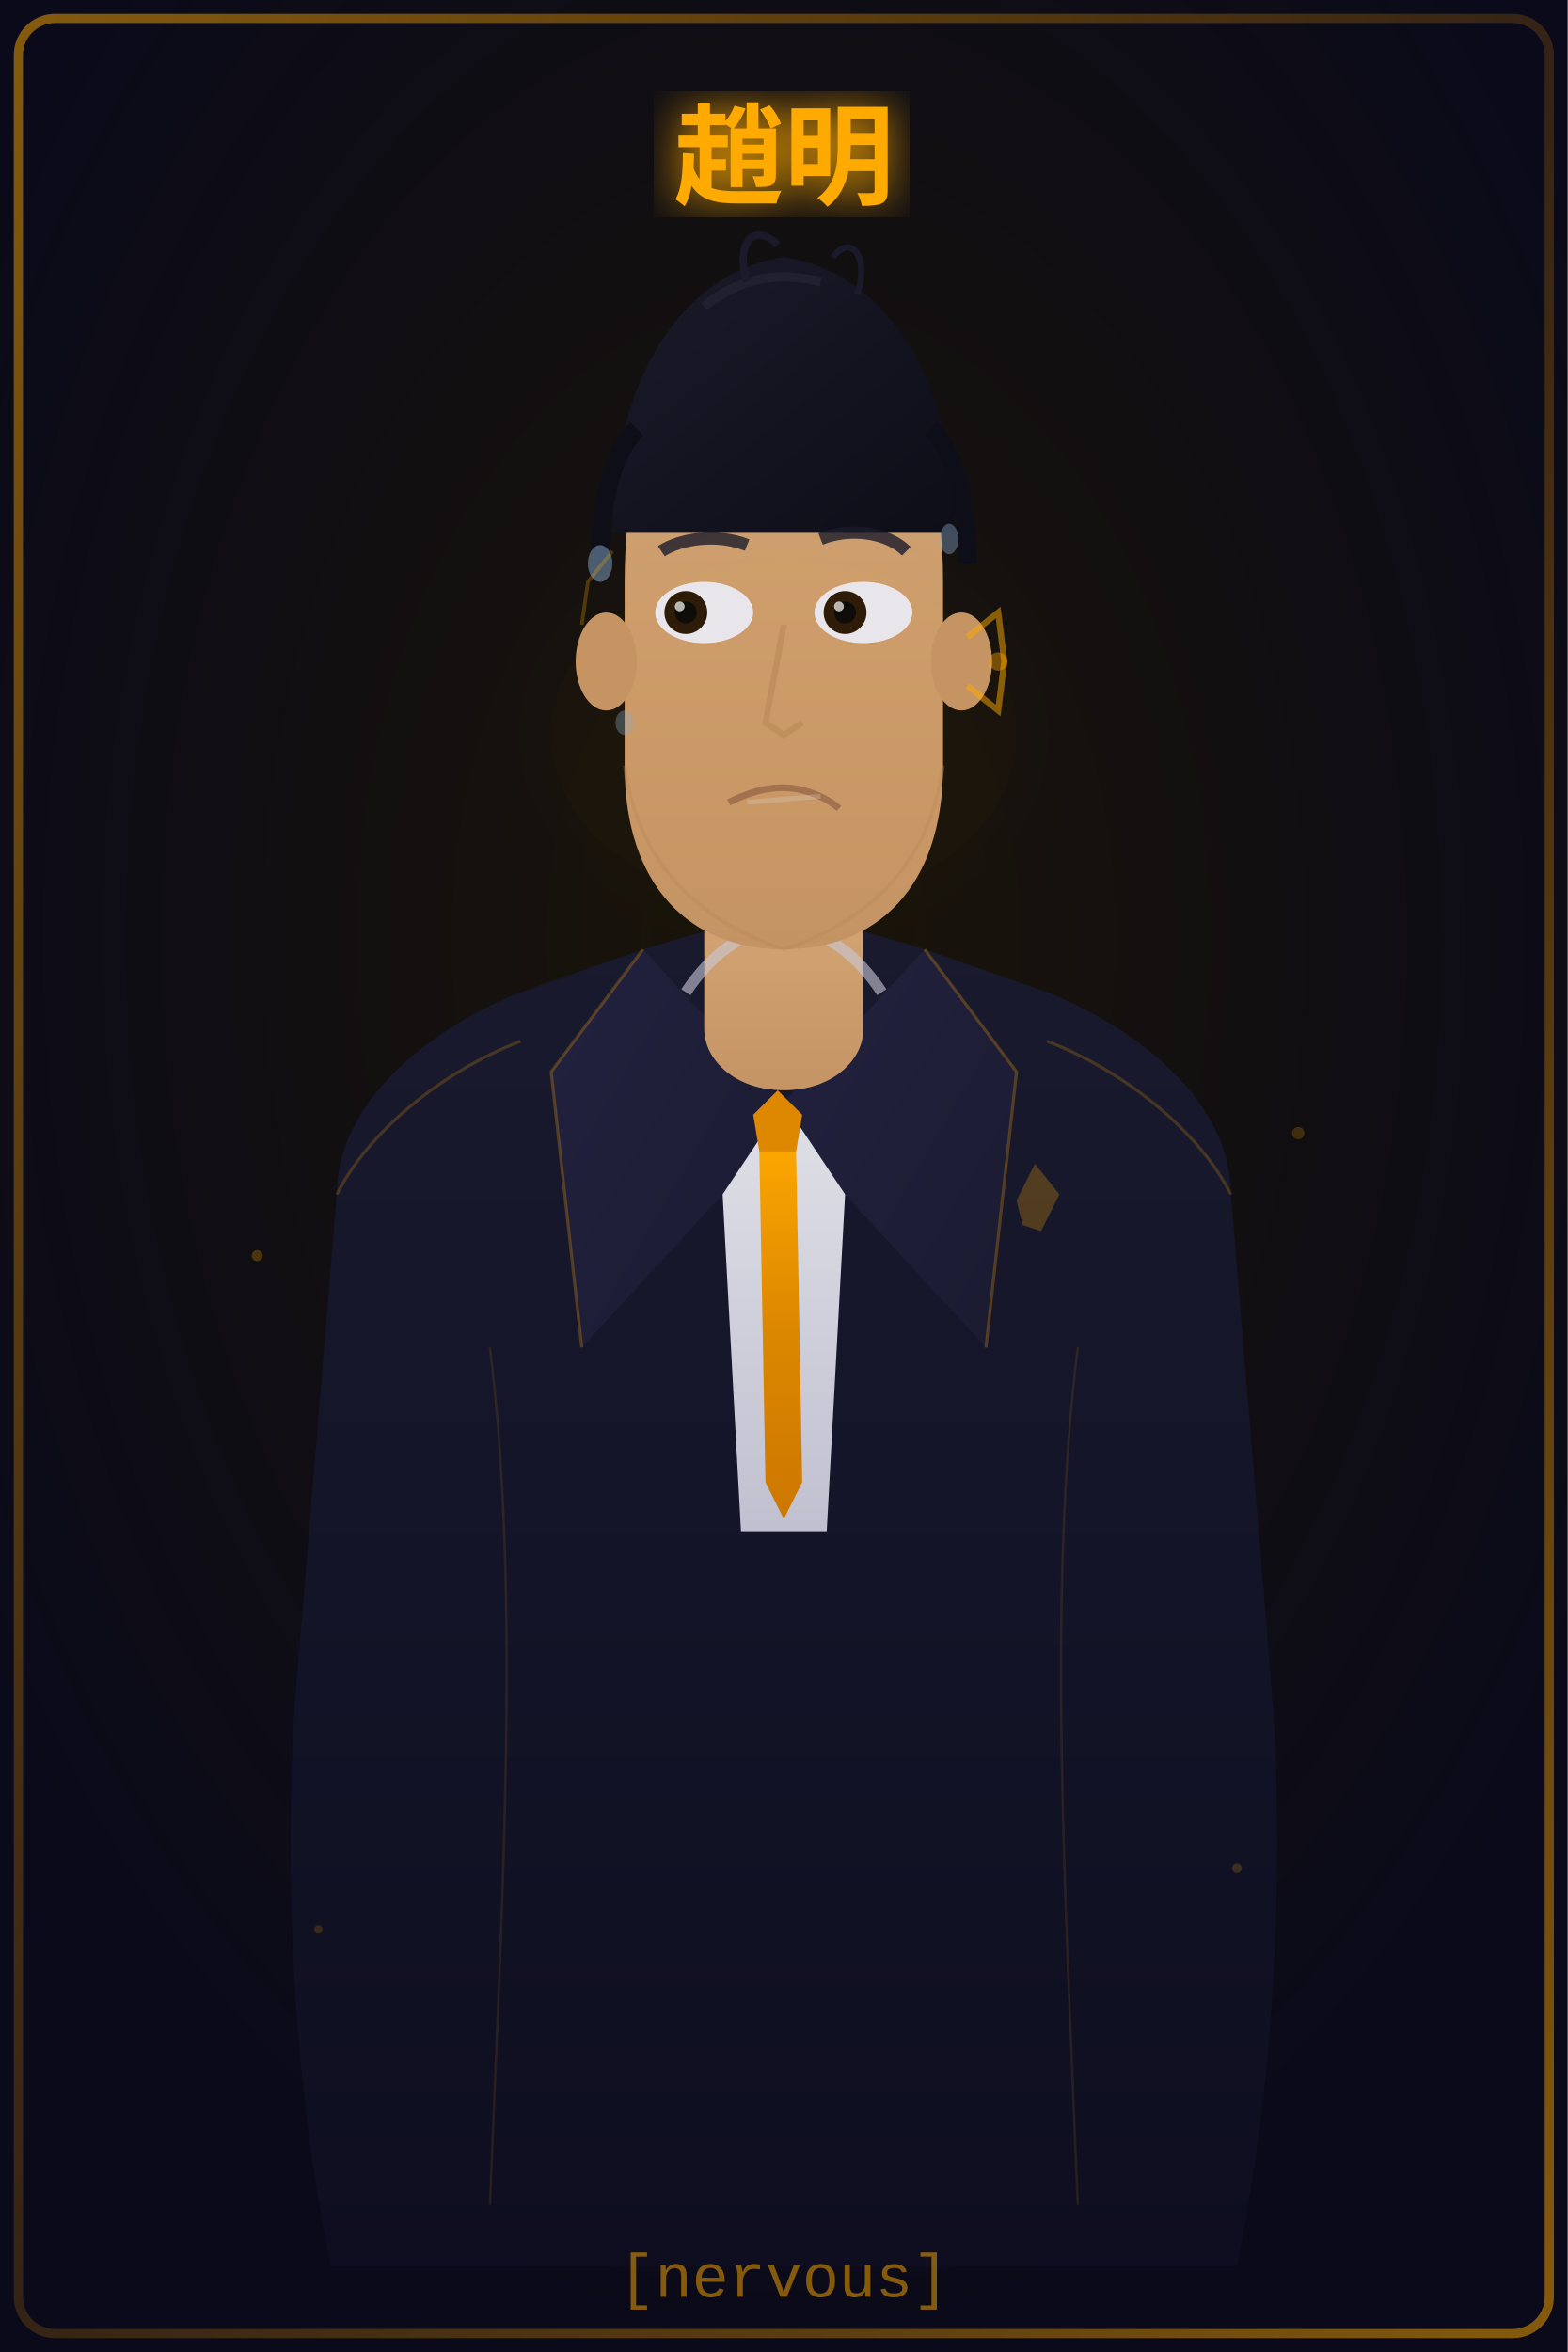
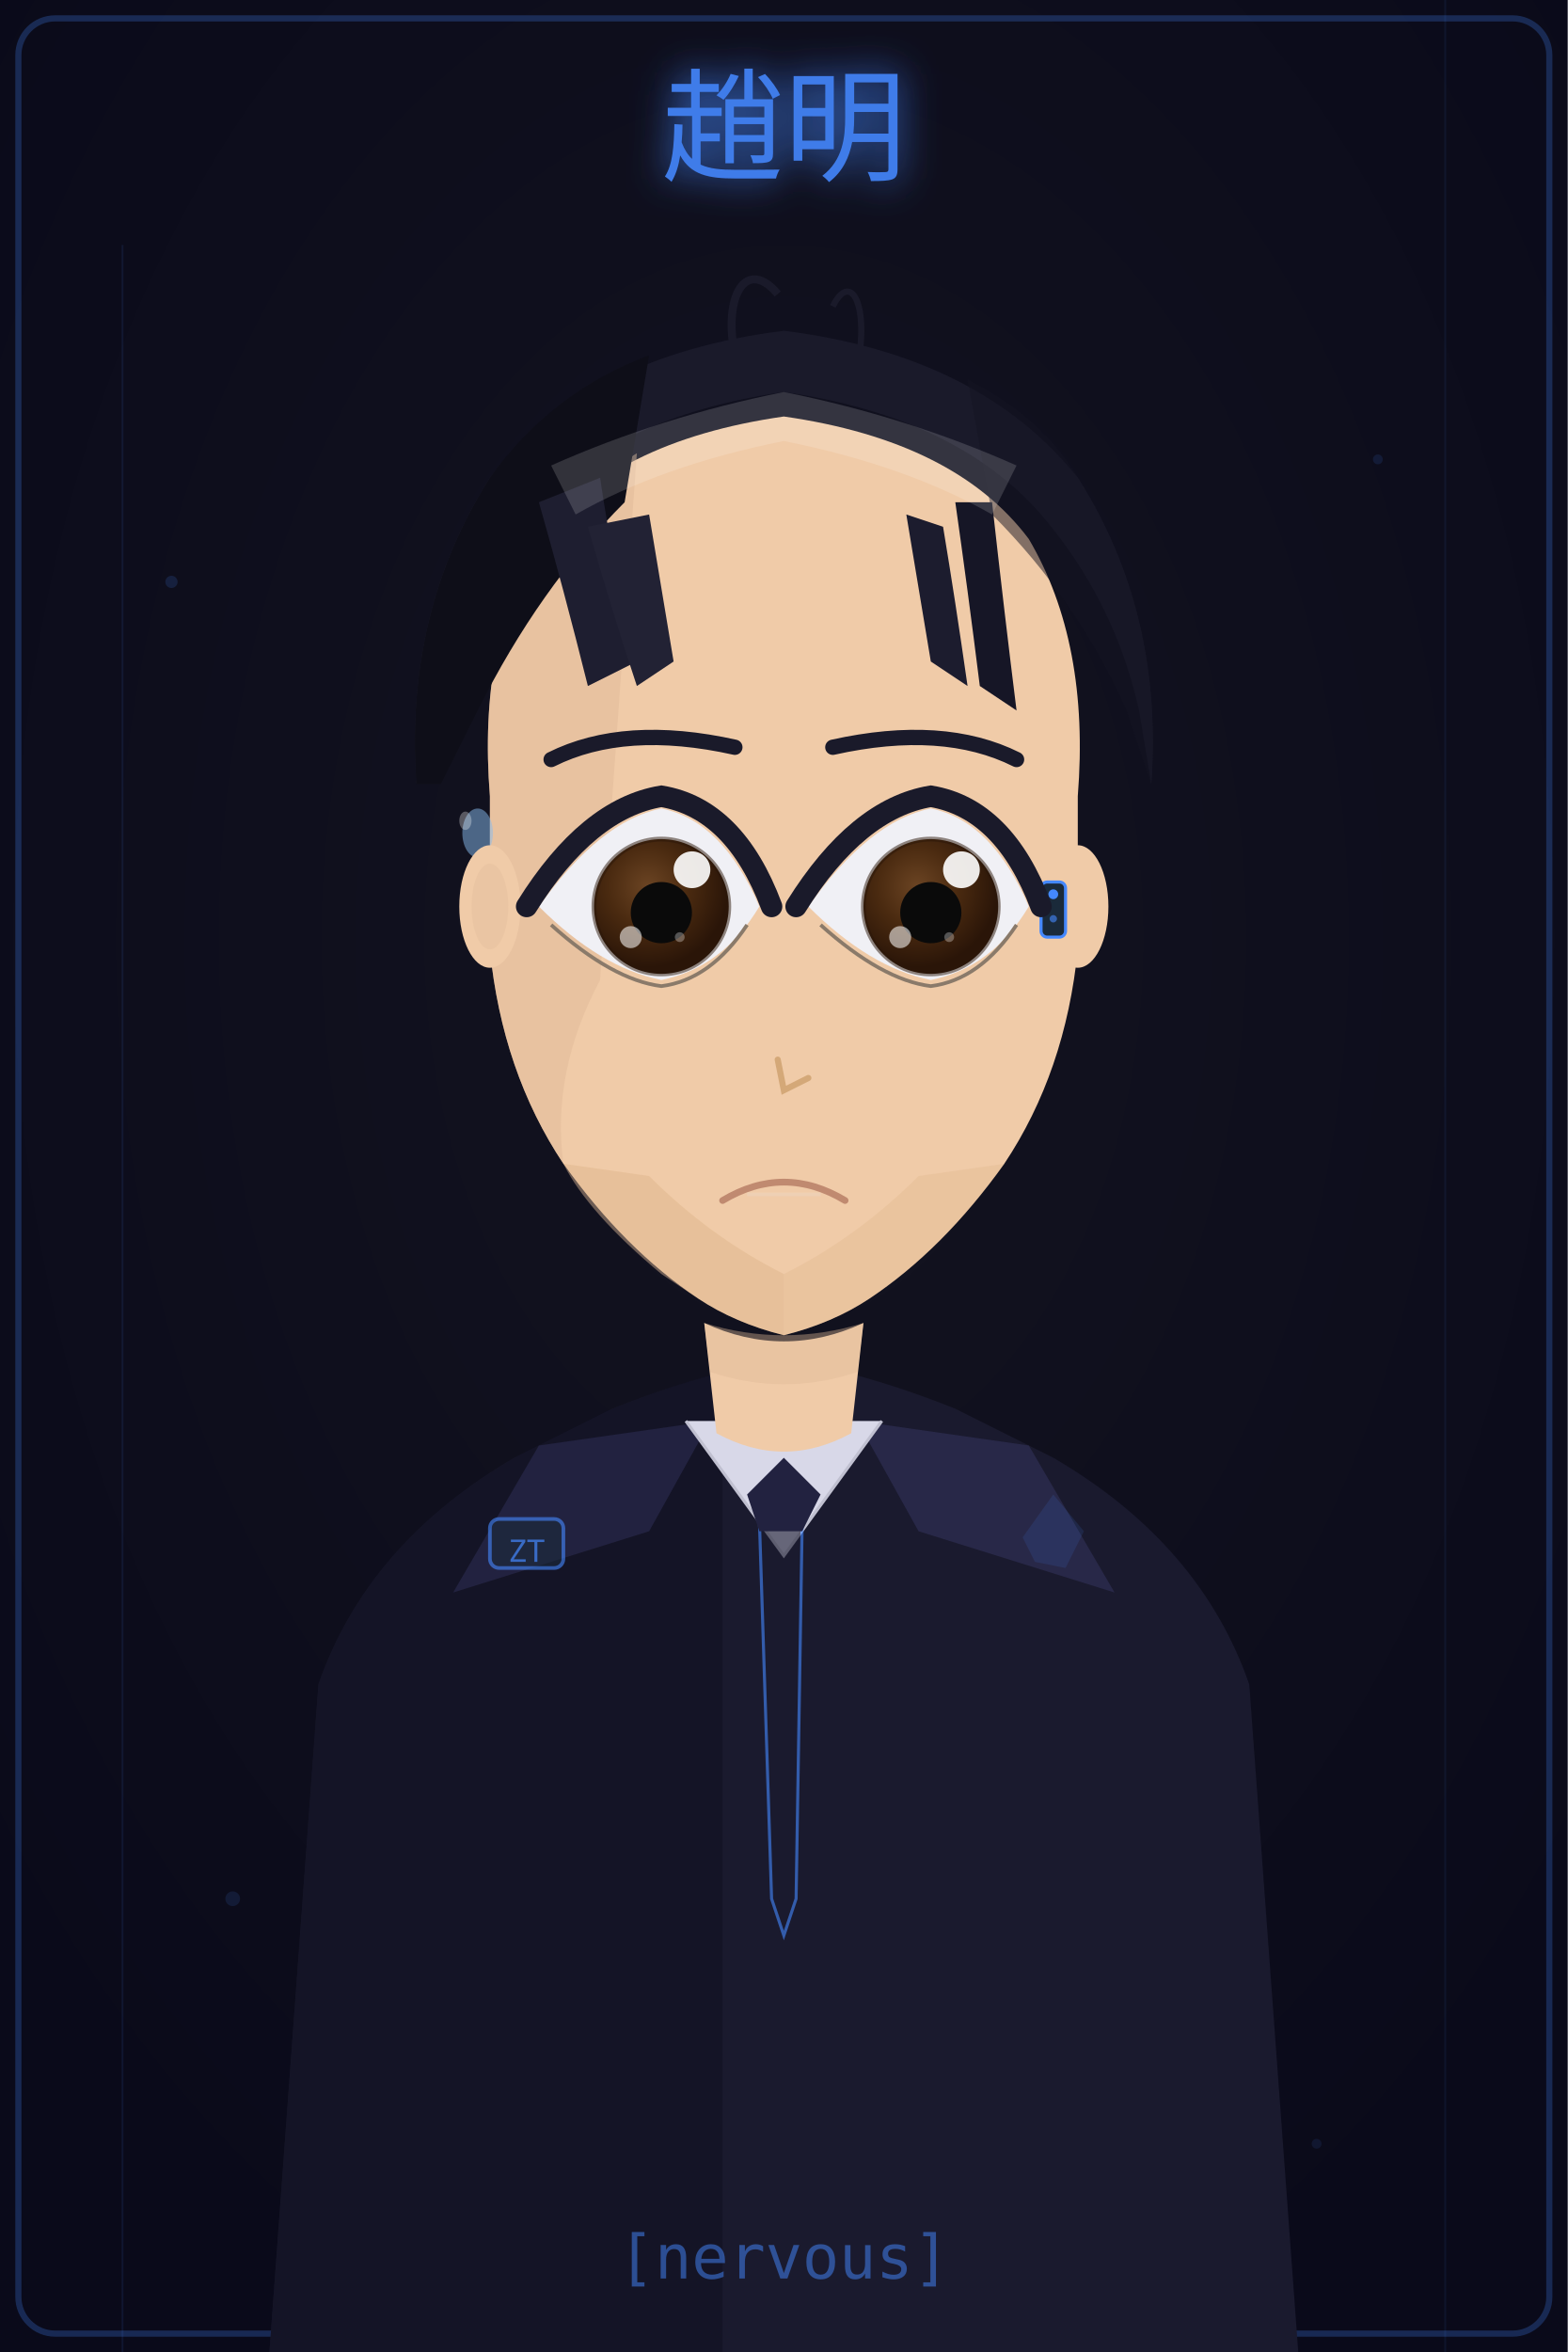
<svg xmlns="http://www.w3.org/2000/svg" width="256" height="384" viewBox="0 0 256 384">
  <defs>
-     <radialGradient id="zn-bg" cx="50%" cy="40%" r="60%">
-       <stop offset="0%" stop-color="#1a1408" />
+     <radialGradient id="bgGrad" cx="50%" cy="40%" r="65%">
+       <stop offset="0%" stop-color="#141420" />
      <stop offset="100%" stop-color="#0a0a1a" />
    </radialGradient>
-     <linearGradient id="zn-suit" x1="0" y1="0" x2="0" y2="1">
-       <stop offset="0%" stop-color="#1a1a2e" />
-       <stop offset="50%" stop-color="#141428" />
-       <stop offset="100%" stop-color="#0e0e20" />
-     </linearGradient>
-     <linearGradient id="zn-lapel" x1="0" y1="0" x2="1" y2="1">
-       <stop offset="0%" stop-color="#222240" />
-       <stop offset="100%" stop-color="#1a1a30" />
-     </linearGradient>
-     <linearGradient id="zn-shirt" x1="0" y1="0" x2="0" y2="1">
-       <stop offset="0%" stop-color="#e0e0e8" />
-       <stop offset="100%" stop-color="#c0c0d0" />
-     </linearGradient>
-     <linearGradient id="zn-skin" x1="0" y1="0" x2="0" y2="1">
-       <stop offset="0%" stop-color="#d4a574" />
-       <stop offset="100%" stop-color="#c49464" />
-     </linearGradient>
-     <linearGradient id="zn-hair" x1="0" y1="0" x2="1" y2="1">
-       <stop offset="0%" stop-color="#1a1a2a" />
-       <stop offset="100%" stop-color="#0e0e18" />
-     </linearGradient>
-     <linearGradient id="zn-tie" x1="0" y1="0" x2="0" y2="1">
-       <stop offset="0%" stop-color="#ffaa00" />
-       <stop offset="50%" stop-color="#dd8800" />
-       <stop offset="100%" stop-color="#cc7700" />
-     </linearGradient>
-     <filter id="zn-glow">
-       <feGaussianBlur stdDeviation="4" result="blur" />
+     <radialGradient id="irisGrad" cx="40%" cy="35%" r="60%">
+       <stop offset="0%" stop-color="#6b4423" />
+       <stop offset="50%" stop-color="#4a2a10" />
+       <stop offset="100%" stop-color="#2a1508" />
+     </radialGradient>
+     <filter id="glow" x="-50%" y="-50%" width="200%" height="200%">
+       <feGaussianBlur stdDeviation="3" result="b" />
      <feMerge>
-         <feMergeNode in="blur" />
+         <feMergeNode in="b" />
        <feMergeNode in="SourceGraphic" />
      </feMerge>
    </filter>
-     <filter id="zn-glow-soft">
-       <feGaussianBlur stdDeviation="6" result="blur" />
+     <filter id="glowSoft" x="-80%" y="-80%" width="260%" height="260%">
+       <feGaussianBlur stdDeviation="5" result="b" />
      <feMerge>
-         <feMergeNode in="blur" />
+         <feMergeNode in="b" />
        <feMergeNode in="SourceGraphic" />
      </feMerge>
    </filter>
-     <linearGradient id="zn-border" x1="0" y1="0" x2="1" y2="1">
-       <stop offset="0%" stop-color="#ffaa00" stop-opacity="0.5" />
-       <stop offset="50%" stop-color="#dd8800" stop-opacity="0.2" />
-       <stop offset="100%" stop-color="#ffaa00" stop-opacity="0.5" />
-     </linearGradient>
  </defs>
-   <rect width="256" height="384" fill="url(#zn-bg)" />
-   <rect x="3" y="3" width="250" height="378" rx="6" fill="none" stroke="url(#zn-border)" stroke-width="1.5" />
-   <text x="128" y="32" font-family="'Courier New', monospace" font-size="18" font-weight="bold" fill="#ffaa00" text-anchor="middle" filter="url(#zn-glow)">趙明</text>
-   <path d="M55,195 C55,180 70,168 85,162 L105,155 C115,152 122,150 128,149 C134,150 141,152 151,155 L171,162 C186,168 201,180 201,195 L208,280 C210,320 206,350 202,370 L54,370 C50,350 46,320 48,280 Z" fill="url(#zn-suit)" />
-   <path d="M105,155 L90,175 L95,220 L118,195 L128,180 Z" fill="url(#zn-lapel)" />
-   <path d="M105,155 L90,175 L95,220" fill="none" stroke="#ffaa00" stroke-width="0.5" opacity="0.25" />
-   <path d="M151,155 L166,175 L161,220 L138,195 L128,180 Z" fill="url(#zn-lapel)" />
-   <path d="M151,155 L166,175 L161,220" fill="none" stroke="#ffaa00" stroke-width="0.5" opacity="0.25" />
-   <path d="M118,195 L128,180 L138,195 L135,250 L121,250 Z" fill="url(#zn-shirt)" />
-   <path d="M124,188 L127,184 L130,188 L131,242 L128,248 L125,242 Z" fill="url(#zn-tie)" />
-   <path d="M123,182 L127,178 L131,182 L130,188 L124,188 Z" fill="#dd8800" />
-   <path d="M122,175 L128,168 L134,175" fill="url(#zn-skin)" opacity="0.5" />
-   <path d="M115,148 L115,168 C115,173 120,178 128,178 C136,178 141,173 141,168 L141,148" fill="url(#zn-skin)" />
-   <path d="M112,162 C116,156 121,152 128,151 C135,152 140,156 144,162" fill="none" stroke="#c8c8d8" stroke-width="1.8" opacity="0.6" />
-   <path d="M102,95 C102,68 113,50 128,48 C143,50 154,68 154,95 L154,125 C154,145 143,155 128,155 C113,155 102,145 102,125 Z" fill="url(#zn-skin)" />
-   <path d="M100,87 C100,60 113,44 128,42 C143,44 156,60 156,87" fill="url(#zn-hair)" />
-   <path d="M98,92 C98,82 100,74 104,70" fill="none" stroke="#0e0e18" stroke-width="3" />
-   <path d="M158,92 C158,82 156,74 152,70" fill="none" stroke="#0e0e18" stroke-width="3" />
-   <path d="M115,50 C120,46 126,44 134,46" fill="none" stroke="#2a2a3a" stroke-width="1.5" opacity="0.5" />
-   <path d="M122,46 C120,40 123,36 127,40" fill="none" stroke="#1a1a2a" stroke-width="1.2" />
-   <path d="M140,48 C142,42 139,38 136,42" fill="none" stroke="#1a1a2a" stroke-width="1" />
-   <ellipse cx="99" cy="108" rx="5" ry="8" fill="#c49464" />
-   <ellipse cx="157" cy="108" rx="5" ry="8" fill="#c49464" />
-   <path d="M158,104 L163,100 L164,108 L163,116 L158,112" fill="none" stroke="#ffaa00" stroke-width="1" opacity="0.5" />
-   <circle cx="163" cy="108" r="1.5" fill="#ffaa00" opacity="0.4" />
-   <ellipse cx="98" cy="92" rx="2" ry="3" fill="#88aacc" opacity="0.5" />
-   <ellipse cx="155" cy="88" rx="1.5" ry="2.5" fill="#88aacc" opacity="0.4" />
-   <ellipse cx="102" cy="118" rx="1.5" ry="2" fill="#88aacc" opacity="0.35" />
-   <path d="M108,90 C111,88 117,87 122,89" fill="none" stroke="#1a1a2a" stroke-width="2" opacity="0.8" />
-   <path d="M134,88 C139,86 145,87 148,90" fill="none" stroke="#1a1a2a" stroke-width="2" opacity="0.8" />
-   <ellipse cx="115" cy="100" rx="8" ry="5" fill="#e8e8f0" />
-   <ellipse cx="112" cy="100" rx="3.5" ry="3.5" fill="#2a1a08" />
-   <ellipse cx="112" cy="100" rx="1.8" ry="1.8" fill="#0a0a0a" />
-   <circle cx="111" cy="99" r="0.8" fill="#ffffff" opacity="0.7" />
-   <ellipse cx="141" cy="100" rx="8" ry="5" fill="#e8e8f0" />
-   <ellipse cx="138" cy="100" rx="3.5" ry="3.5" fill="#2a1a08" />
-   <ellipse cx="138" cy="100" rx="1.8" ry="1.8" fill="#0a0a0a" />
-   <circle cx="137" cy="99" r="0.8" fill="#ffffff" opacity="0.7" />
-   <path d="M128,102 L125,118 L128,120 L131,118" fill="none" stroke="#b48454" stroke-width="1" opacity="0.5" />
-   <path d="M119,131 C123,129 127,128 131,129 C135,130 137,132 137,132" fill="none" stroke="#a07050" stroke-width="1.1" />
-   <path d="M122,131 L134,130" fill="none" stroke="#d8d0c8" stroke-width="0.8" opacity="0.3" />
-   <path d="M102,125 C104,140 113,150 128,155" fill="none" stroke="#b48454" stroke-width="0.6" opacity="0.3" />
-   <path d="M154,125 C152,140 143,150 128,155" fill="none" stroke="#b48454" stroke-width="0.6" opacity="0.3" />
-   <path d="M55,195 C60,185 72,175 85,170" fill="none" stroke="#ffaa00" stroke-width="0.5" opacity="0.2" />
-   <path d="M201,195 C196,185 184,175 171,170" fill="none" stroke="#ffaa00" stroke-width="0.5" opacity="0.2" />
-   <path d="M166,196 L169,190 L173,195 L170,201 L167,200 Z" fill="#ffaa00" opacity="0.25" />
-   <path d="M80,220 C85,260 82,310 80,360" fill="none" stroke="#ffaa00" stroke-width="0.4" opacity="0.1" />
-   <path d="M176,220 C171,260 174,310 176,360" fill="none" stroke="#ffaa00" stroke-width="0.4" opacity="0.1" />
-   <path d="M100,90 L96,95 L95,102" fill="none" stroke="#ffaa00" stroke-width="0.6" opacity="0.25" />
-   <ellipse cx="128" cy="120" rx="38" ry="28" fill="#ffaa00" opacity="0.02" filter="url(#zn-glow-soft)" />
-   <circle cx="42" cy="205" r="0.9" fill="#ffaa00" opacity="0.25" />
-   <circle cx="212" cy="185" r="1" fill="#ffaa00" opacity="0.2" />
-   <circle cx="52" cy="315" r="0.7" fill="#dd8800" opacity="0.2" />
-   <circle cx="202" cy="305" r="0.8" fill="#ffaa00" opacity="0.18" />
-   <text x="128" y="375" font-family="'Courier New', monospace" font-size="10" fill="#ffaa00" text-anchor="middle" opacity="0.5">[nervous]</text>
+   <rect width="256" height="384" fill="url(#bgGrad)" />
+   <line x1="20" y1="40" x2="20" y2="384" stroke="#4488ff" stroke-width="0.3" opacity="0.1" />
+   <line x1="236" y1="0" x2="236" y2="384" stroke="#4488ff" stroke-width="0.3" opacity="0.08" />
+   <rect x="3" y="3" width="250" height="378" rx="6" fill="none" stroke="#4488ff" stroke-width="1" opacity="0.25" />
+   <text x="128" y="28" font-family="monospace" font-size="20" fill="#4488ff" text-anchor="middle" filter="url(#glow)" opacity="0.9">趙明</text>
+   <path d="M52,275 Q60,252 84,238 L100,230 Q115,224 128,222 Q141,224 156,230 L172,238 Q196,252 204,275 L212,384 L44,384 Z" fill="#1a1a2e" />
+   <path d="M52,275 Q60,252 84,238 L100,230 Q110,226 118,224 L118,384 L44,384 Z" fill="#0e0e1e" opacity="0.5" />
+   <path d="M88,236 L74,260 L106,250 L116,232 Z" fill="#222240" />
+   <path d="M168,236 L182,260 L150,250 L140,232 Z" fill="#282848" />
+   <path d="M112,232 L128,254 L144,232" fill="#d8d8e8" stroke="#c0c0d0" stroke-width="0.5" />
+   <path d="M124,248 L127,244 L131,248 L130,310 L128,316 L126,310 Z" fill="#1a1a2e" stroke="#4488ff" stroke-width="0.5" opacity="0.6" />
+   <path d="M122,244 L128,238 L134,244 L131,250 L124,250 Z" fill="#222240" />
+   <path d="M118,230 L128,224 L138,230" fill="#f0cba8" opacity="0.3" />
+   <line x1="68" y1="278" x2="68" y2="384" stroke="#4488ff" stroke-width="0.8" opacity="0.15" filter="url(#glow)" />
+   <line x1="188" y1="278" x2="188" y2="384" stroke="#4488ff" stroke-width="0.8" opacity="0.15" filter="url(#glow)" />
+   <rect x="80" y="248" width="12" height="8" rx="1.5" fill="#1a2a3a" stroke="#4488ff" stroke-width="0.6" opacity="0.6" />
+   <text x="86" y="255" font-family="monospace" font-size="5" fill="#4488ff" text-anchor="middle" opacity="0.7">ZT</text>
+   <path d="M167,251 L172,244 L177,250 L174,256 L169,255 Z" fill="#4488ff" opacity="0.12" />
+   <path d="M115,216 Q128,222 141,216 L139,234 Q128,240 117,234 Z" fill="#f0cba8" />
+   <path d="M115,216 Q128,220 141,216 L140,224 Q128,228 116,224 Z" fill="#deb896" opacity="0.4" />
+   <path d="M80,130 Q78,105 88,88 Q100,72 128,68 Q156,72 168,88 Q178,105 176,130 L176,155 Q174,175 164,190 Q154,204 142,212 Q136,216 128,218 Q120,216 114,212 Q102,204 92,190 Q82,175 80,155 Z" fill="#f0cba8" />
+   <path d="M80,130 Q78,105 88,88 Q94,80 104,74 L100,130 L98,160 Q90,175 92,190 Q96,198 108,208 L114,212 Q102,204 92,190 Q82,175 80,155 Z" fill="#deb896" opacity="0.45" />
+   <path d="M92,190 Q102,204 114,212 Q120,216 128,218 L128,208 Q116,202 106,192 Z" fill="#d4a878" opacity="0.3" />
+   <path d="M164,190 Q154,204 142,212 Q136,216 128,218 L128,208 Q140,202 150,192 Z" fill="#d4a878" opacity="0.2" />
+   <ellipse cx="78" cy="136" rx="2.5" ry="4" fill="#88bbee" opacity="0.5" />
+   <ellipse cx="76" cy="134" rx="1" ry="1.5" fill="#ffffff" opacity="0.3" />
+   <ellipse cx="80" cy="148" rx="5" ry="10" fill="#f0cba8" />
+   <ellipse cx="80" cy="148" rx="3" ry="7" fill="#deb896" opacity="0.3" />
+   <ellipse cx="176" cy="148" rx="5" ry="10" fill="#f0cba8" />
+   <rect x="170" y="144" width="4" height="9" rx="1" fill="#1a2a3a" stroke="#4488ff" stroke-width="0.5" />
+   <circle cx="172" cy="146" r="0.8" fill="#4488ff" />
+   <circle cx="172" cy="150" r="0.6" fill="#4488ff" opacity="0.6" />
+   <path d="M68,128 Q66,100 80,78 Q96,58 128,54 Q160,58 176,78 Q190,100 188,128 L186,116 Q182,98 170,84 Q156,68 128,64 Q100,68 86,84 Q74,98 70,116 Z" fill="#1a1a2a" />
+   <path d="M68,128 Q66,100 80,78 Q90,64 106,58 L102,82 Q88,96 78,116 L72,128 Z" fill="#0e0e18" />
+   <path d="M188,128 Q190,100 176,78 Q170,68 158,62 L162,84 Q176,98 184,116 Z" fill="#141422" opacity="0.5" />
+   <path d="M88,82 Q92,96 96,112 L104,108 Q100,92 98,78 Z" fill="#1e1e30" />
+   <path d="M96,86 Q100,100 104,112 L110,108 Q108,96 106,84 Z" fill="#222234" />
+   <path d="M148,84 Q150,96 152,108 L158,112 Q156,98 154,86 Z" fill="#1c1c2e" />
+   <path d="M156,82 Q158,96 160,112 L166,116 Q164,100 162,82 Z" fill="#161626" />
+   <path d="M120,58 C118,48 122,42 127,48" fill="none" stroke="#1a1a2a" stroke-width="1.3" />
+   <path d="M140,60 C142,50 139,44 136,50" fill="none" stroke="#1a1a2a" stroke-width="1" />
+   <path d="M90,76 Q108,68 128,64 Q148,68 166,76 L162,84 Q148,76 128,72 Q108,76 94,84 Z" fill="#ffffff" opacity="0.15" />
+   <path d="M88,148 Q98,134 108,132 Q118,134 124,148 Q118,158 108,160 Q98,158 88,148 Z" fill="#f0f0f5" />
+   <path d="M86,148 Q96,132 108,130 Q120,132 126,148" fill="none" stroke="#1a1a2a" stroke-width="3.5" stroke-linecap="round" />
+   <path d="M90,151 Q100,160 108,161 Q116,160 122,151" fill="none" stroke="#8a7a6a" stroke-width="0.6" />
+   <circle cx="108" cy="148" r="11" fill="url(#irisGrad)" />
+   <circle cx="108" cy="148" r="11" fill="none" stroke="#2a1508" stroke-width="0.8" opacity="0.5" />
+   <circle cx="108" cy="149" r="5" fill="#0a0a0a" />
+   <circle cx="113" cy="142" r="3" fill="#ffffff" opacity="0.9" />
+   <circle cx="103" cy="153" r="1.8" fill="#ffffff" opacity="0.55" />
+   <circle cx="111" cy="153" r="0.8" fill="#ffffff" opacity="0.3" />
+   <path d="M132,148 Q142,134 152,132 Q162,134 168,148 Q162,158 152,160 Q142,158 132,148 Z" fill="#f0f0f5" />
+   <path d="M130,148 Q140,132 152,130 Q164,132 170,148" fill="none" stroke="#1a1a2a" stroke-width="3.5" stroke-linecap="round" />
+   <path d="M134,151 Q144,160 152,161 Q160,160 166,151" fill="none" stroke="#8a7a6a" stroke-width="0.6" />
+   <circle cx="152" cy="148" r="11" fill="url(#irisGrad)" />
+   <circle cx="152" cy="148" r="11" fill="none" stroke="#2a1508" stroke-width="0.8" opacity="0.5" />
+   <circle cx="152" cy="149" r="5" fill="#0a0a0a" />
+   <circle cx="157" cy="142" r="3" fill="#ffffff" opacity="0.9" />
+   <circle cx="147" cy="153" r="1.8" fill="#ffffff" opacity="0.55" />
+   <circle cx="155" cy="153" r="0.8" fill="#ffffff" opacity="0.3" />
+   <path d="M90,124 Q102,118 120,122" fill="none" stroke="#1a1a2a" stroke-width="2.5" stroke-linecap="round" />
+   <path d="M136,122 Q154,118 166,124" fill="none" stroke="#1a1a2a" stroke-width="2.5" stroke-linecap="round" />
+   <path d="M127,173 L128,178 L132,176" fill="none" stroke="#d4a878" stroke-width="1" stroke-linecap="round" />
+   <path d="M118,196 Q123,193 128,193 Q133,193 138,196" fill="none" stroke="#c08a70" stroke-width="1.1" stroke-linecap="round" />
+   <path d="M122,195 L134,195" fill="none" stroke="#e8e0d8" stroke-width="0.6" opacity="0.25" />
+   <circle cx="28" cy="95" r="1" fill="#4488ff" opacity="0.15" />
+   <circle cx="225" cy="75" r="0.8" fill="#4488ff" opacity="0.12" />
+   <circle cx="38" cy="310" r="1.2" fill="#4488ff" opacity="0.12" />
+   <circle cx="215" cy="350" r="0.8" fill="#4488ff" opacity="0.1" />
+   <text x="128" y="372" font-family="monospace" font-size="10" fill="#4488ff" text-anchor="middle" opacity="0.5">[nervous]</text>
</svg>
